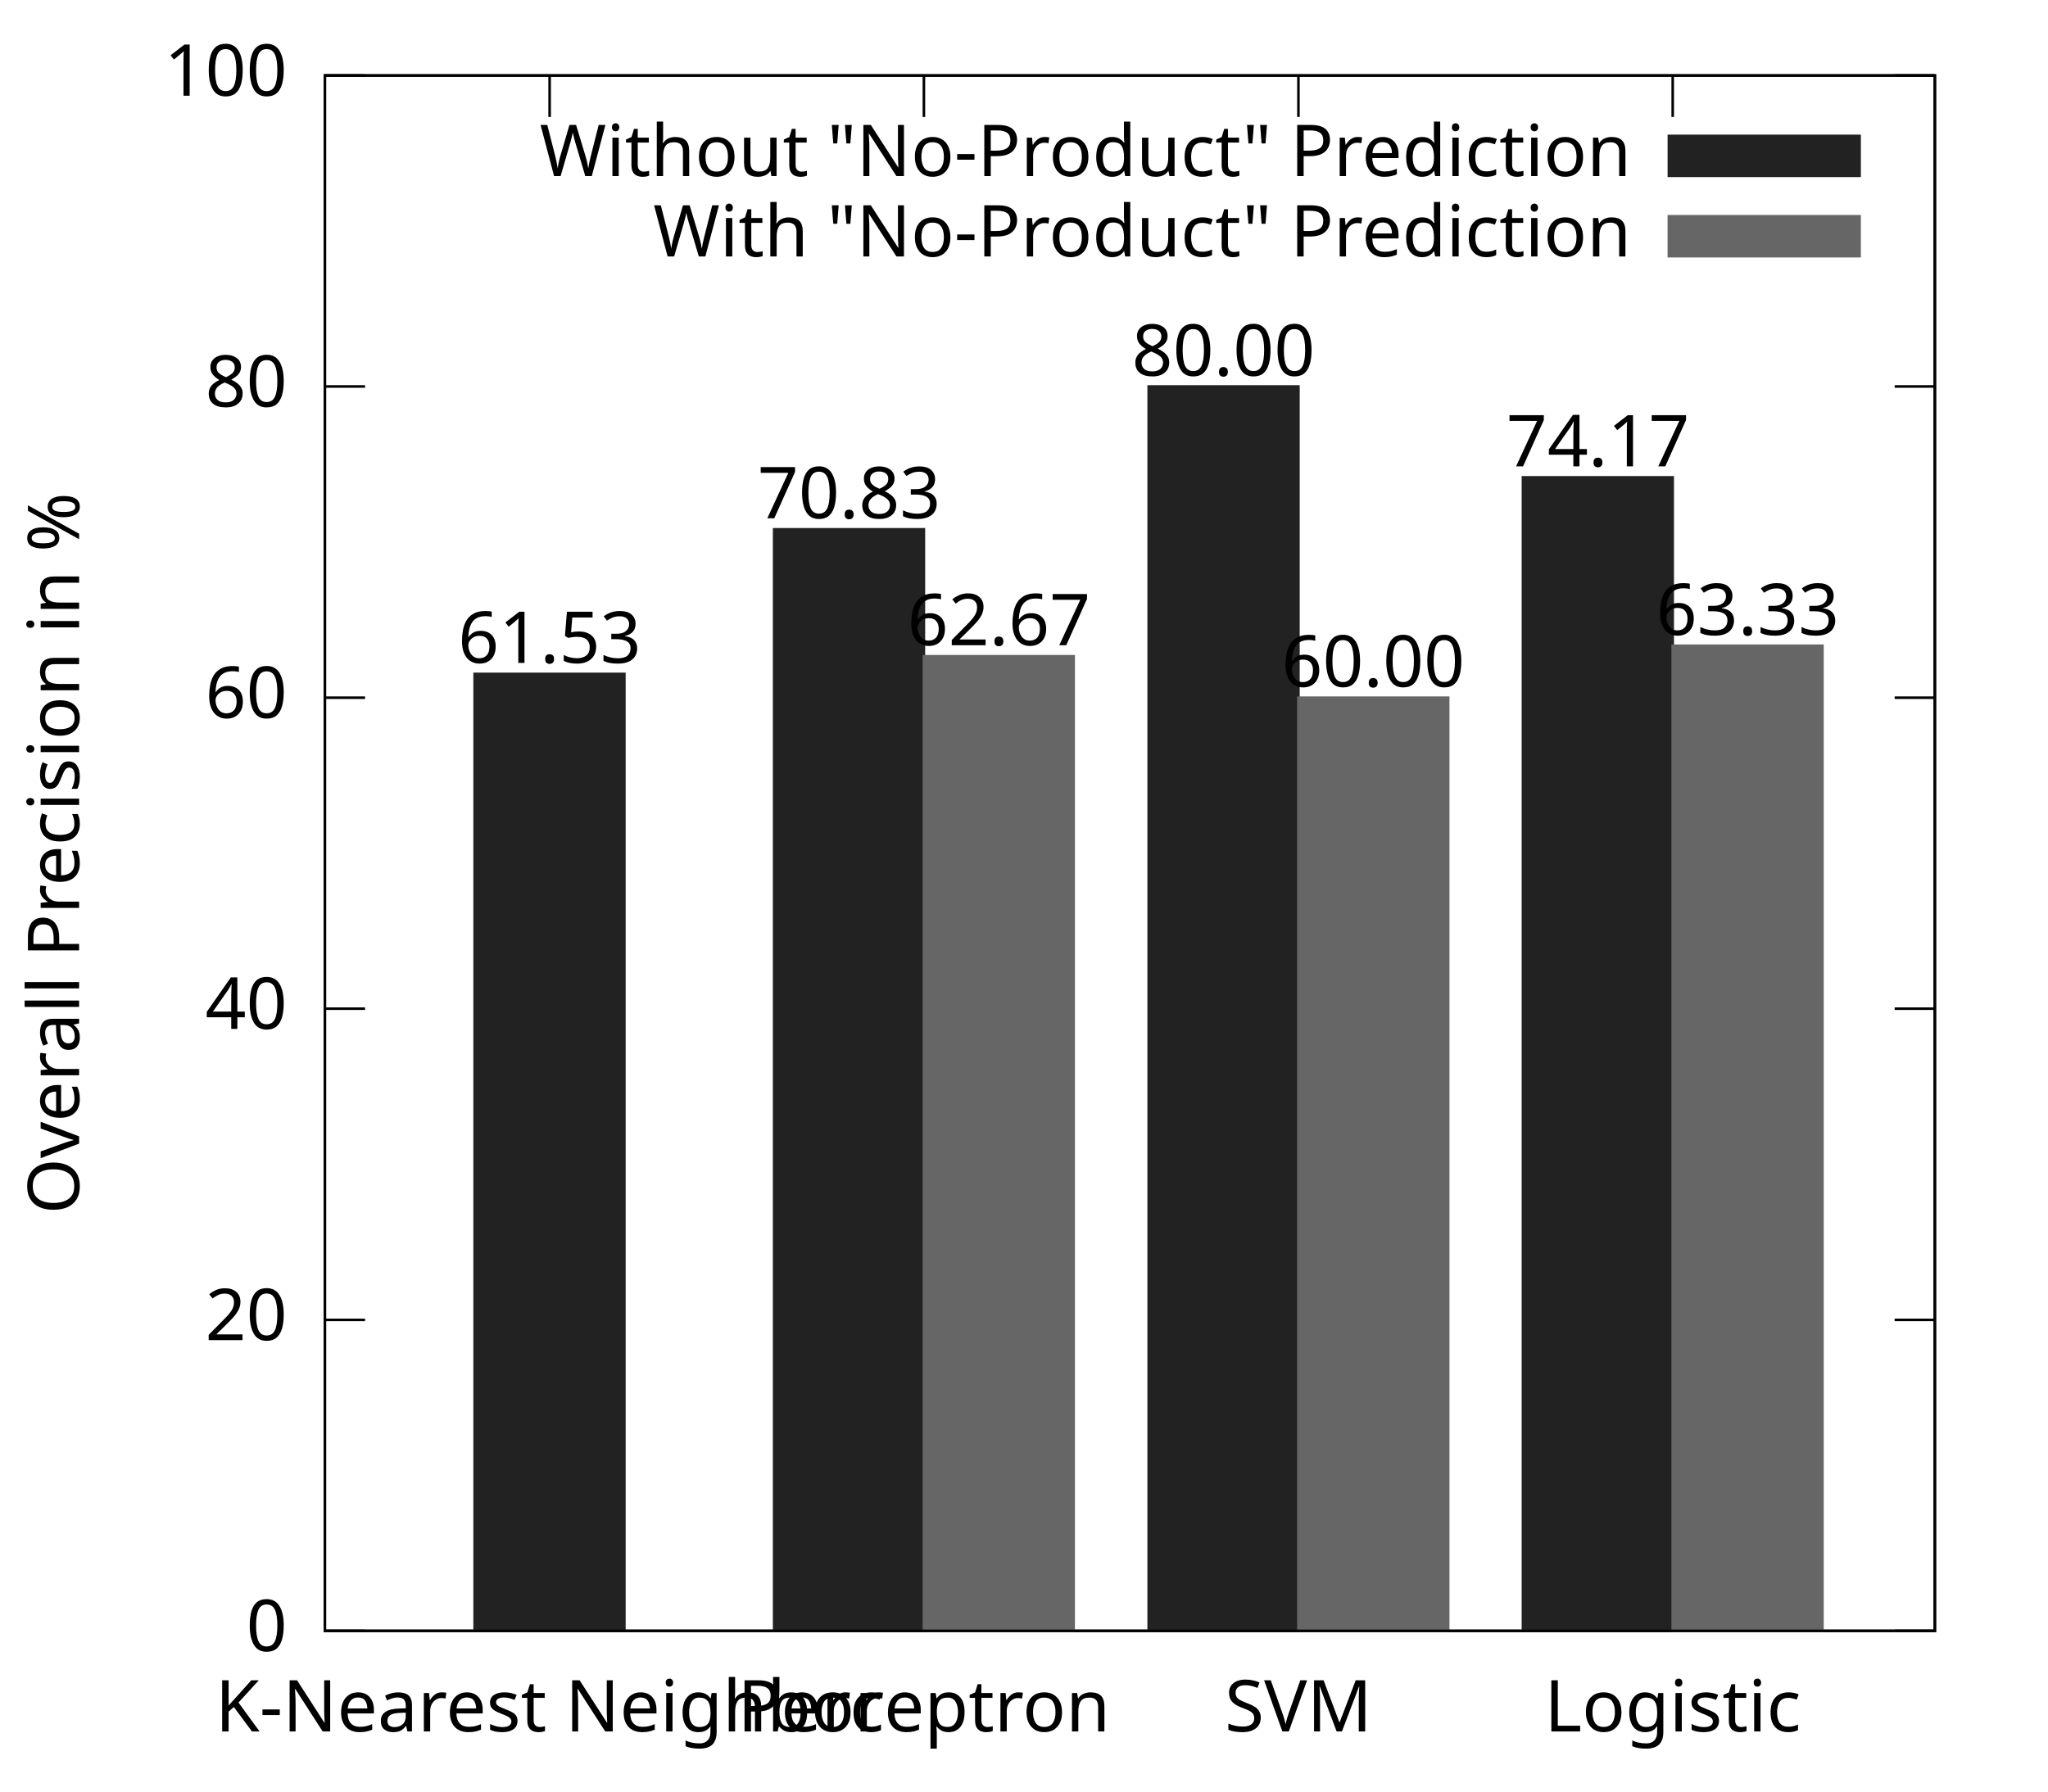
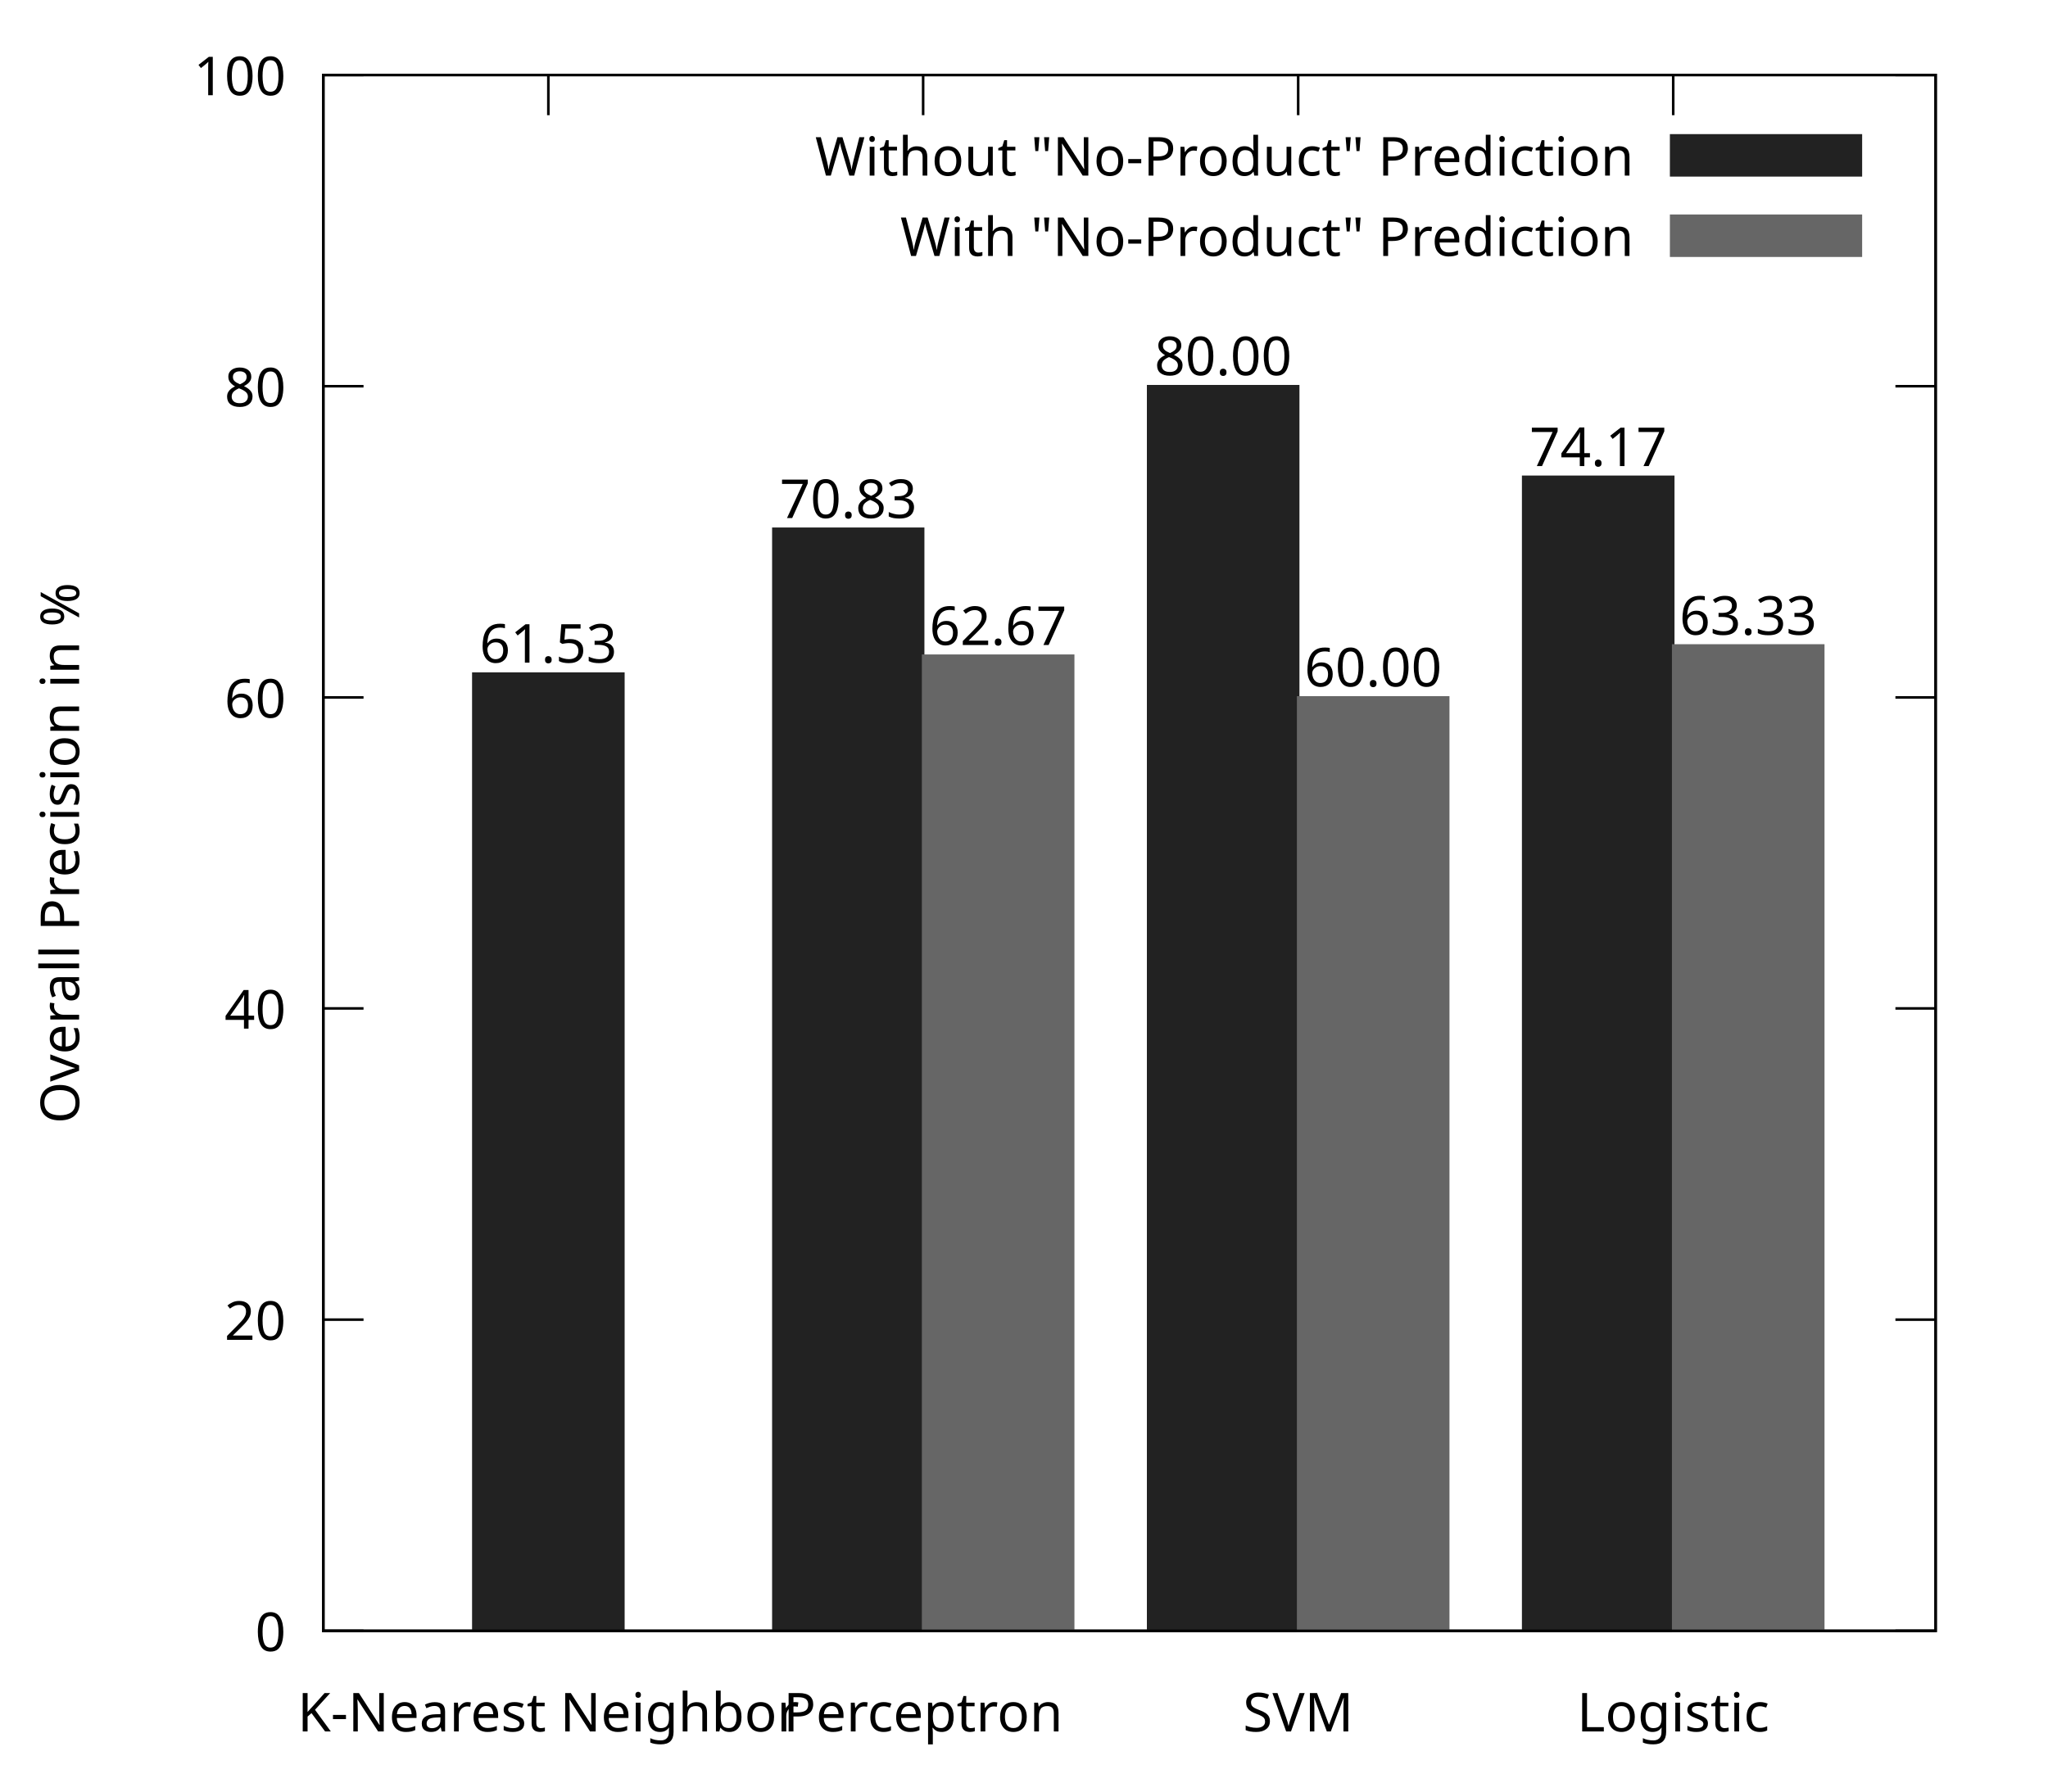
<svg xmlns="http://www.w3.org/2000/svg" xmlns:xlink="http://www.w3.org/1999/xlink" width="800" height="700" viewBox="0 0 800 700">
  <g id="gnuplot_canvas">
    <rect x="0" y="0" width="800" height="700" fill="none" />
    <defs>
      <circle id="gpDot" r="0.5" stroke-width="0.5" />
      <path id="gpPt0" stroke-width="0.127" stroke="currentColor" d="M-1,0 h2 M0,-1 v2" />
      <path id="gpPt1" stroke-width="0.127" stroke="currentColor" d="M-1,-1 L1,1 M1,-1 L-1,1" />
      <path id="gpPt2" stroke-width="0.127" stroke="currentColor" d="M-1,0 L1,0 M0,-1 L0,1 M-1,-1 L1,1 M-1,1 L1,-1" />
      <rect id="gpPt3" stroke-width="0.127" stroke="currentColor" x="-1" y="-1" width="2" height="2" />
      <rect id="gpPt4" stroke-width="0.127" stroke="currentColor" fill="currentColor" x="-1" y="-1" width="2" height="2" />
      <circle id="gpPt5" stroke-width="0.127" stroke="currentColor" cx="0" cy="0" r="1" />
      <use xlink:href="#gpPt5" id="gpPt6" fill="currentColor" stroke="none" />
      <path id="gpPt7" stroke-width="0.127" stroke="currentColor" d="M0,-1.33 L-1.33,0.67 L1.33,0.67 z" />
      <use xlink:href="#gpPt7" id="gpPt8" fill="currentColor" stroke="none" />
      <use xlink:href="#gpPt7" id="gpPt9" stroke="currentColor" transform="rotate(180)" />
      <use xlink:href="#gpPt9" id="gpPt10" fill="currentColor" stroke="none" />
      <use xlink:href="#gpPt3" id="gpPt11" stroke="currentColor" transform="rotate(45)" />
      <use xlink:href="#gpPt11" id="gpPt12" fill="currentColor" stroke="none" />
+       <path id="gpPt13" stroke-width="0.127" stroke="currentColor" d="M0,1.330 L1.265,0.411 L0.782,-1.067 L-0.782,-1.076 L-1.265,0.411 z" />
+       <use xlink:href="#gpPt13" id="gpPt14" fill="currentColor" stroke="none" />
+       <filter id="textbox" filterUnits="objectBoundingBox" x="0" y="0" height="1" width="1">
+         <feFlood flood-color="white" flood-opacity="1" result="bgnd" />
+         <feComposite in="SourceGraphic" in2="bgnd" operator="atop" />
+       </filter>
+       <filter id="greybox" filterUnits="objectBoundingBox" x="0" y="0" height="1" width="1">
+         <feFlood flood-color="lightgrey" flood-opacity="1" result="grey" />
+         <feComposite in="SourceGraphic" in2="grey" operator="atop" />
+       </filter>
    </defs>
-     <g style="fill:none; color:white; stroke:currentColor; stroke-width:1.00; stroke-linecap:butt; stroke-linejoin:miter">
- </g>
-     <g style="fill:none; color:black; stroke:currentColor; stroke-width:1.00; stroke-linecap:butt; stroke-linejoin:miter">
-       <path stroke="black" d="M126.9,637.2 L142.6,637.2 M755.8,637.2 L740.1,637.2  h0.01" />
-       <g transform="translate(112.2,645.1)" style="stroke:none; fill:black; font-family:Verdana; font-size:21.00pt; text-anchor:end">
-         <text> 0</text>
-       </g>
-       <path stroke="black" d="M126.9,515.7 L142.6,515.7 M755.8,515.7 L740.1,515.7  h0.01" />
-       <g transform="translate(112.2,523.6)" style="stroke:none; fill:black; font-family:Verdana; font-size:21.00pt; text-anchor:end">
-         <text> 20</text>
-       </g>
-       <path stroke="black" d="M126.9,394.1 L142.6,394.1 M755.8,394.1 L740.1,394.1  h0.01" />
-       <g transform="translate(112.2,402.0)" style="stroke:none; fill:black; font-family:Verdana; font-size:21.00pt; text-anchor:end">
-         <text> 40</text>
-       </g>
-       <path stroke="black" d="M126.9,272.6 L142.6,272.6 M755.8,272.6 L740.1,272.6  h0.01" />
-       <g transform="translate(112.2,280.5)" style="stroke:none; fill:black; font-family:Verdana; font-size:21.00pt; text-anchor:end">
-         <text> 60</text>
-       </g>
-       <path stroke="black" d="M126.9,151.0 L142.6,151.0 M755.8,151.0 L740.1,151.0  h0.01" />
-       <g transform="translate(112.2,158.9)" style="stroke:none; fill:black; font-family:Verdana; font-size:21.00pt; text-anchor:end">
-         <text> 80</text>
-       </g>
-       <path stroke="black" d="M126.9,29.5 L142.6,29.5 M755.8,29.5 L740.1,29.5  h0.01" />
-       <g transform="translate(112.2,37.4)" style="stroke:none; fill:black; font-family:Verdana; font-size:21.00pt; text-anchor:end">
-         <text> 100</text>
-       </g>
-       <path stroke="black" d="M214.7,637.2 L214.7,621.5 M214.7,29.5 L214.7,45.2  h0.01" />
-       <g transform="translate(214.7,676.5)" style="stroke:none; fill:black; font-family:Verdana; font-size:21.00pt; text-anchor:middle">
-         <text>K-Nearest Neighbor</text>
-       </g>
-       <path stroke="black" d="M360.9,637.2 L360.9,621.5 M360.9,29.5 L360.9,45.2  h0.01" />
-       <g transform="translate(360.9,676.5)" style="stroke:none; fill:black; font-family:Verdana; font-size:21.00pt; text-anchor:middle">
-         <text>Perceptron</text>
-       </g>
-       <path stroke="black" d="M507.2,637.2 L507.2,621.5 M507.2,29.5 L507.2,45.2  h0.01" />
-       <g transform="translate(507.2,676.5)" style="stroke:none; fill:black; font-family:Verdana; font-size:21.00pt; text-anchor:middle">
-         <text>SVM</text>
-       </g>
-       <path stroke="black" d="M653.4,637.2 L653.4,621.5 M653.4,29.5 L653.4,45.2  h0.01" />
-       <g transform="translate(653.4,676.5)" style="stroke:none; fill:black; font-family:Verdana; font-size:21.00pt; text-anchor:middle">
-         <text>Logistic</text>
-       </g>
-       <path stroke="black" d="M126.9,29.5 L126.9,637.2 L755.8,637.2 L755.8,29.5 L126.9,29.5 Z  h0.01" />
-       <g transform="translate(30.9,333.4) rotate(270)" style="stroke:none; fill:black; font-family:Verdana; font-size:21.00pt; text-anchor:middle">
-         <text>Overall Precision in %</text>
-       </g>
-     </g>
+     <g fill="none" color="white" stroke="currentColor" stroke-width="1.00" stroke-linecap="butt" stroke-linejoin="miter">
+ </g>
+     <g fill="none" color="black" stroke="currentColor" stroke-width="1.00" stroke-linecap="butt" stroke-linejoin="miter">
+       <path stroke="black" d="M126.3,637.2 L142.0,637.2 M756.1,637.2 L740.4,637.2  " />
+       <g transform="translate(111.7,645.1)" stroke="none" fill="black" font-family="Verdana" font-size="21.00" text-anchor="end">
+         <text>
+           <tspan font-family="Verdana"> 0</tspan>
+         </text>
+       </g>
+     </g>
+     <g fill="none" color="black" stroke="currentColor" stroke-width="1.00" stroke-linecap="butt" stroke-linejoin="miter">
+       <path stroke="black" d="M126.3,515.6 L142.0,515.6 M756.1,515.6 L740.4,515.6  " />
+       <g transform="translate(111.7,523.5)" stroke="none" fill="black" font-family="Verdana" font-size="21.00" text-anchor="end">
+         <text>
+           <tspan font-family="Verdana"> 20</tspan>
+         </text>
+       </g>
+     </g>
+     <g fill="none" color="black" stroke="currentColor" stroke-width="1.00" stroke-linecap="butt" stroke-linejoin="miter">
+       <path stroke="black" d="M126.3,394.0 L142.0,394.0 M756.1,394.0 L740.4,394.0  " />
+       <g transform="translate(111.7,401.9)" stroke="none" fill="black" font-family="Verdana" font-size="21.00" text-anchor="end">
+         <text>
+           <tspan font-family="Verdana"> 40</tspan>
+         </text>
+       </g>
+     </g>
+     <g fill="none" color="black" stroke="currentColor" stroke-width="1.00" stroke-linecap="butt" stroke-linejoin="miter">
+       <path stroke="black" d="M126.3,272.5 L142.0,272.5 M756.1,272.5 L740.4,272.5  " />
+       <g transform="translate(111.7,280.4)" stroke="none" fill="black" font-family="Verdana" font-size="21.00" text-anchor="end">
+         <text>
+           <tspan font-family="Verdana"> 60</tspan>
+         </text>
+       </g>
+     </g>
+     <g fill="none" color="black" stroke="currentColor" stroke-width="1.00" stroke-linecap="butt" stroke-linejoin="miter">
+       <path stroke="black" d="M126.3,150.9 L142.0,150.9 M756.1,150.9 L740.4,150.9  " />
+       <g transform="translate(111.7,158.8)" stroke="none" fill="black" font-family="Verdana" font-size="21.00" text-anchor="end">
+         <text>
+           <tspan font-family="Verdana"> 80</tspan>
+         </text>
+       </g>
+     </g>
+     <g fill="none" color="black" stroke="currentColor" stroke-width="1.00" stroke-linecap="butt" stroke-linejoin="miter">
+       <path stroke="black" d="M126.3,29.3 L142.0,29.3 M756.1,29.3 L740.4,29.3  " />
+       <g transform="translate(111.7,37.2)" stroke="none" fill="black" font-family="Verdana" font-size="21.00" text-anchor="end">
+         <text>
+           <tspan font-family="Verdana"> 100</tspan>
+         </text>
+       </g>
+     </g>
+     <g fill="none" color="black" stroke="currentColor" stroke-width="1.00" stroke-linecap="butt" stroke-linejoin="miter">
+       <path stroke="black" d="M214.2,637.2 L214.2,621.5 M214.2,29.3 L214.2,45.0  " />
+       <g transform="translate(214.2,676.5)" stroke="none" fill="black" font-family="Verdana" font-size="21.00" text-anchor="middle">
+         <text>
+           <tspan font-family="Verdana">K-Nearest Neighbor</tspan>
+         </text>
+       </g>
+     </g>
+     <g fill="none" color="black" stroke="currentColor" stroke-width="1.00" stroke-linecap="butt" stroke-linejoin="miter">
+       <path stroke="black" d="M360.6,637.2 L360.6,621.5 M360.6,29.3 L360.6,45.0  " />
+       <g transform="translate(360.6,676.5)" stroke="none" fill="black" font-family="Verdana" font-size="21.00" text-anchor="middle">
+         <text>
+           <tspan font-family="Verdana">Perceptron</tspan>
+         </text>
+       </g>
+     </g>
+     <g fill="none" color="black" stroke="currentColor" stroke-width="1.00" stroke-linecap="butt" stroke-linejoin="miter">
+       <path stroke="black" d="M507.1,637.2 L507.1,621.5 M507.1,29.3 L507.1,45.0  " />
+       <g transform="translate(507.1,676.5)" stroke="none" fill="black" font-family="Verdana" font-size="21.00" text-anchor="middle">
+         <text>
+           <tspan font-family="Verdana">SVM</tspan>
+         </text>
+       </g>
+     </g>
+     <g fill="none" color="black" stroke="currentColor" stroke-width="1.00" stroke-linecap="butt" stroke-linejoin="miter">
+       <path stroke="black" d="M653.6,637.2 L653.6,621.5 M653.6,29.3 L653.6,45.0  " />
+       <g transform="translate(653.6,676.5)" stroke="none" fill="black" font-family="Verdana" font-size="21.00" text-anchor="middle">
+         <text>
+           <tspan font-family="Verdana">Logistic</tspan>
+         </text>
+       </g>
+     </g>
+     <g fill="none" color="black" stroke="currentColor" stroke-width="1.00" stroke-linecap="butt" stroke-linejoin="miter">
+ </g>
+     <g fill="none" color="black" stroke="currentColor" stroke-width="1.00" stroke-linecap="butt" stroke-linejoin="miter">
+       <path stroke="black" d="M126.3,29.3 L126.3,637.2 L756.1,637.2 L756.1,29.3 L126.3,29.3 Z  " />
+     </g>
+     <g fill="none" color="black" stroke="currentColor" stroke-width="1.00" stroke-linecap="butt" stroke-linejoin="miter">
+       <g transform="translate(30.9,333.3) rotate(270)" stroke="none" fill="black" font-family="Verdana" font-size="21.00" text-anchor="middle">
+         <text>
+           <tspan font-family="Verdana">Overall Precision in %</tspan>
+         </text>
+       </g>
+     </g>
+     <g fill="none" color="black" stroke="currentColor" stroke-width="1.00" stroke-linecap="butt" stroke-linejoin="miter">
+ </g>
    <g id="gnuplot_plot_1">
-       <g style="fill:none; color:red; stroke:currentColor; stroke-width:1.00; stroke-linecap:butt; stroke-linejoin:miter">
-         <g transform="translate(637.2,68.8)" style="stroke:none; fill:black; font-family:Verdana; font-size:21.00pt; text-anchor:end">
-           <text>Without "No-Product" Prediction</text>
-         </g>
-         <g style="stroke:none; shape-rendering:crispEdges">
-           <polygon fill="rgb( 34,  34,  34)" points="651.9,68.7 726.4,68.7 726.4,53.0 651.9,53.0 " />
-         </g>
-         <path stroke="rgb( 34,  34,  34)" d="M651.9,68.7 L726.4,68.7 L726.4,53.1 L651.9,53.1 L651.9,68.7 Z  h0.01" />
-         <g style="stroke:none; shape-rendering:crispEdges">
-           <polygon fill="rgb( 34,  34,  34)" points="185.4,637.2 244.0,637.2 244.0,263.2 185.4,263.2 " />
-         </g>
-         <path stroke="rgb( 34,  34,  34)" d="M185.4,637.2 L185.4,263.3 L243.9,263.3 L243.9,637.2 L185.4,637.2 Z  h0.01" />
-         <g style="stroke:none; shape-rendering:crispEdges">
-           <polygon fill="rgb( 34,  34,  34)" points="302.4,637.2 361.0,637.2 361.0,206.7 302.4,206.7 " />
-         </g>
-         <path stroke="rgb( 34,  34,  34)" d="M302.4,637.2 L302.4,206.8 L360.9,206.8 L360.9,637.2 L302.4,637.2 Z  h0.01" />
-         <g style="stroke:none; shape-rendering:crispEdges">
-           <polygon fill="rgb( 34,  34,  34)" points="448.7,637.2 507.3,637.2 507.3,150.9 448.7,150.9 " />
-         </g>
-         <path stroke="rgb( 34,  34,  34)" d="M448.7,637.2 L448.7,151.0 L507.2,151.0 L507.2,637.2 L448.7,637.2 Z  h0.01" />
-         <g style="stroke:none; shape-rendering:crispEdges">
-           <polygon fill="rgb( 34,  34,  34)" points="594.9,637.2 653.5,637.2 653.5,186.4 594.9,186.4 " />
-         </g>
-         <path stroke="rgb( 34,  34,  34)" d="M594.9,637.2 L594.9,186.5 L653.4,186.5 L653.4,637.2 L594.9,637.2 Z  h0.01" />
+       <g fill="none" color="black" stroke="currentColor" stroke-width="1.00" stroke-linecap="butt" stroke-linejoin="miter">
+         <g transform="translate(638.2,68.6)" stroke="none" fill="black" font-family="Verdana" font-size="21.00" text-anchor="end">
+           <text>
+             <tspan font-family="Verdana">Without "No-Product" Prediction</tspan>
+           </text>
+         </g>
+       </g>
+       <g fill="none" color="black" stroke="currentColor" stroke-width="1.00" stroke-linecap="butt" stroke-linejoin="miter">
+         <g stroke="none" shape-rendering="crispEdges">
+           <polygon fill="rgb( 34,  34,  34)" points="652.8,68.5 726.9,68.5 726.9,52.8 652.8,52.8 " />
+         </g>
+         <path stroke="rgb( 34,  34,  34)" d="M652.8,68.5 L726.9,68.5 L726.9,52.9 L652.8,52.9 L652.8,68.5 Z  " />
+       </g>
+       <g fill="none" color="black" stroke="currentColor" stroke-width="1.00" stroke-linecap="butt" stroke-linejoin="miter">
+         <g stroke="none" shape-rendering="crispEdges">
+           <polygon fill="rgb( 34,  34,  34)" points="184.9,637.2 243.6,637.2 243.6,263.1 184.9,263.1 " />
+         </g>
+         <path stroke="rgb( 34,  34,  34)" d="M184.9,637.2 L184.9,263.2 L243.5,263.2 L243.5,637.2 L184.9,637.2 Z  " />
+         <g stroke="none" shape-rendering="crispEdges">
+           <polygon fill="rgb( 34,  34,  34)" points="302.1,637.2 360.7,637.2 360.7,206.5 302.1,206.5 " />
+         </g>
+         <path stroke="rgb( 34,  34,  34)" d="M302.1,637.2 L302.1,206.6 L360.6,206.6 L360.6,637.2 L302.1,637.2 Z  " />
+         <g stroke="none" shape-rendering="crispEdges">
+           <polygon fill="rgb( 34,  34,  34)" points="448.5,637.2 507.2,637.2 507.2,150.8 448.5,150.8 " />
+         </g>
+         <path stroke="rgb( 34,  34,  34)" d="M448.5,637.2 L448.5,150.9 L507.1,150.9 L507.1,637.2 L448.5,637.2 Z  " />
+         <g stroke="none" shape-rendering="crispEdges">
+           <polygon fill="rgb( 34,  34,  34)" points="595.0,637.2 653.7,637.2 653.7,186.2 595.0,186.2 " />
+         </g>
+         <path stroke="rgb( 34,  34,  34)" d="M595.0,637.2 L595.0,186.3 L653.6,186.3 L653.6,637.2 L595.0,637.2 Z  " />
      </g>
    </g>
    <g id="gnuplot_plot_2">
-       <g style="fill:none; color:green; stroke:currentColor; stroke-width:1.00; stroke-linecap:butt; stroke-linejoin:miter">
- </g>
-       <g style="fill:none; color:black; stroke:currentColor; stroke-width:1.00; stroke-linecap:butt; stroke-linejoin:miter">
-         <g transform="translate(214.7,259.0)" style="stroke:none; fill:black; font-family:Verdana; font-size:21.00pt; text-anchor:middle">
-           <text>61.53</text>
-         </g>
-         <g transform="translate(331.7,202.5)" style="stroke:none; fill:black; font-family:Verdana; font-size:21.00pt; text-anchor:middle">
-           <text>70.83</text>
-         </g>
-         <g transform="translate(477.9,146.8)" style="stroke:none; fill:black; font-family:Verdana; font-size:21.00pt; text-anchor:middle">
-           <text>80.00</text>
-         </g>
-         <g transform="translate(624.2,182.2)" style="stroke:none; fill:black; font-family:Verdana; font-size:21.00pt; text-anchor:middle">
-           <text>74.17</text>
+       <g fill="none" color="black" stroke="currentColor" stroke-width="1.00" stroke-linecap="butt" stroke-linejoin="miter">
+         <g transform="translate(214.2,258.9)" stroke="none" fill="black" font-family="Verdana" font-size="21.00" text-anchor="middle">
+           <text>
+             <tspan font-family="Verdana">61.53</tspan>
+           </text>
+         </g>
+         <g transform="translate(331.4,202.4)" stroke="none" fill="black" font-family="Verdana" font-size="21.00" text-anchor="middle">
+           <text>
+             <tspan font-family="Verdana">70.83</tspan>
+           </text>
+         </g>
+         <g transform="translate(477.8,146.6)" stroke="none" fill="black" font-family="Verdana" font-size="21.00" text-anchor="middle">
+           <text>
+             <tspan font-family="Verdana">80.00</tspan>
+           </text>
+         </g>
+         <g transform="translate(624.3,182.1)" stroke="none" fill="black" font-family="Verdana" font-size="21.00" text-anchor="middle">
+           <text>
+             <tspan font-family="Verdana">74.17</tspan>
+           </text>
        </g>
      </g>
    </g>
    <g id="gnuplot_plot_3">
-       <g style="fill:none; color:blue; stroke:currentColor; stroke-width:1.00; stroke-linecap:butt; stroke-linejoin:miter">
-         <g transform="translate(637.2,100.2)" style="stroke:none; fill:black; font-family:Verdana; font-size:21.00pt; text-anchor:end">
-           <text>With "No-Product" Prediction</text>
-         </g>
-         <g style="stroke:none; shape-rendering:crispEdges">
-           <polygon fill="rgb(102, 102, 102)" points="651.9,100.1 726.4,100.1 726.4,84.4 651.9,84.4 " />
-         </g>
-         <path stroke="rgb(102, 102, 102)" d="M651.9,100.1 L726.4,100.1 L726.4,84.5 L651.9,84.5 L651.9,100.1 Z  h0.01" />
-         <g style="stroke:none; shape-rendering:crispEdges">
-           <polygon fill="rgb(102, 102, 102)" points="360.9,637.2 419.5,637.2 419.5,256.3 360.9,256.3 " />
-         </g>
-         <path stroke="rgb(102, 102, 102)" d="M360.9,637.2 L360.9,256.4 L419.4,256.4 L419.4,637.2 L360.9,637.2 Z  h0.01" />
-         <g style="stroke:none; shape-rendering:crispEdges">
-           <polygon fill="rgb(102, 102, 102)" points="507.2,637.2 565.8,637.2 565.8,272.5 507.2,272.5 " />
-         </g>
-         <path stroke="rgb(102, 102, 102)" d="M507.2,637.2 L507.2,272.6 L565.7,272.6 L565.7,637.2 L507.2,637.2 Z  h0.01" />
-         <g style="stroke:none; shape-rendering:crispEdges">
-           <polygon fill="rgb(102, 102, 102)" points="653.4,637.2 712.0,637.2 712.0,252.2 653.4,252.2 " />
-         </g>
-         <path stroke="rgb(102, 102, 102)" d="M653.4,637.2 L653.4,252.3 L711.9,252.3 L711.9,637.2 L653.4,637.2 Z  h0.01" />
+       <g fill="none" color="black" stroke="currentColor" stroke-width="1.00" stroke-linecap="butt" stroke-linejoin="miter">
+         <g transform="translate(638.2,100.0)" stroke="none" fill="black" font-family="Verdana" font-size="21.00" text-anchor="end">
+           <text>
+             <tspan font-family="Verdana">With "No-Product" Prediction</tspan>
+           </text>
+         </g>
+       </g>
+       <g fill="none" color="black" stroke="currentColor" stroke-width="1.00" stroke-linecap="butt" stroke-linejoin="miter">
+         <g stroke="none" shape-rendering="crispEdges">
+           <polygon fill="rgb(102, 102, 102)" points="652.8,99.9 726.9,99.9 726.9,84.2 652.8,84.2 " />
+         </g>
+         <path stroke="rgb(102, 102, 102)" d="M652.8,99.9 L726.9,99.9 L726.9,84.3 L652.8,84.3 L652.8,99.9 Z  " />
+       </g>
+       <g fill="none" color="black" stroke="currentColor" stroke-width="1.00" stroke-linecap="butt" stroke-linejoin="miter">
+         <g stroke="none" shape-rendering="crispEdges">
+           <polygon fill="rgb(102, 102, 102)" points="360.6,637.2 419.3,637.2 419.3,256.1 360.6,256.1 " />
+         </g>
+         <path stroke="rgb(102, 102, 102)" d="M360.6,637.2 L360.6,256.2 L419.2,256.2 L419.2,637.2 L360.6,637.2 Z  " />
+         <g stroke="none" shape-rendering="crispEdges">
+           <polygon fill="rgb(102, 102, 102)" points="507.1,637.2 565.8,637.2 565.8,272.4 507.1,272.4 " />
+         </g>
+         <path stroke="rgb(102, 102, 102)" d="M507.1,637.2 L507.1,272.5 L565.7,272.5 L565.7,637.2 L507.1,637.2 Z  " />
+         <g stroke="none" shape-rendering="crispEdges">
+           <polygon fill="rgb(102, 102, 102)" points="653.6,637.2 712.3,637.2 712.3,252.1 653.6,252.1 " />
+         </g>
+         <path stroke="rgb(102, 102, 102)" d="M653.6,637.2 L653.6,252.2 L712.2,252.2 L712.2,637.2 L653.6,637.2 Z  " />
      </g>
    </g>
    <g id="gnuplot_plot_4">
-       <g style="fill:none; color:cyan; stroke:currentColor; stroke-width:1.00; stroke-linecap:butt; stroke-linejoin:miter">
- </g>
-       <g style="fill:none; color:black; stroke:currentColor; stroke-width:1.00; stroke-linecap:butt; stroke-linejoin:miter">
-         <g transform="translate(390.2,252.1)" style="stroke:none; fill:black; font-family:Verdana; font-size:21.00pt; text-anchor:middle">
-           <text>62.67</text>
-         </g>
-         <g transform="translate(536.4,268.3)" style="stroke:none; fill:black; font-family:Verdana; font-size:21.00pt; text-anchor:middle">
-           <text>60.00</text>
-         </g>
-         <g transform="translate(682.7,248.1)" style="stroke:none; fill:black; font-family:Verdana; font-size:21.00pt; text-anchor:middle">
-           <text>63.33</text>
-         </g>
-       </g>
-     </g>
-     <g style="fill:none; color:black; stroke:currentColor; stroke-width:1.00; stroke-linecap:butt; stroke-linejoin:miter">
-       <path stroke="black" d="M126.9,29.5 L126.9,637.2 L755.8,637.2 L755.8,29.5 L126.9,29.5 Z  h0.01" />
-     </g>
+       <g fill="none" color="black" stroke="currentColor" stroke-width="1.00" stroke-linecap="butt" stroke-linejoin="miter">
+         <g transform="translate(389.9,252.0)" stroke="none" fill="black" font-family="Verdana" font-size="21.00" text-anchor="middle">
+           <text>
+             <tspan font-family="Verdana">62.67</tspan>
+           </text>
+         </g>
+         <g transform="translate(536.4,268.2)" stroke="none" fill="black" font-family="Verdana" font-size="21.00" text-anchor="middle">
+           <text>
+             <tspan font-family="Verdana">60.00</tspan>
+           </text>
+         </g>
+         <g transform="translate(682.9,248.0)" stroke="none" fill="black" font-family="Verdana" font-size="21.00" text-anchor="middle">
+           <text>
+             <tspan font-family="Verdana">63.33</tspan>
+           </text>
+         </g>
+       </g>
+     </g>
+     <g fill="none" color="white" stroke="black" stroke-width="2.00" stroke-linecap="butt" stroke-linejoin="miter">
+ </g>
+     <g fill="none" color="black" stroke="currentColor" stroke-width="2.00" stroke-linecap="butt" stroke-linejoin="miter">
+ </g>
+     <g fill="none" color="black" stroke="black" stroke-width="1.00" stroke-linecap="butt" stroke-linejoin="miter">
+ </g>
+     <g fill="none" color="black" stroke="currentColor" stroke-width="1.00" stroke-linecap="butt" stroke-linejoin="miter">
+       <path stroke="black" d="M126.3,29.3 L126.3,637.2 L756.1,637.2 L756.1,29.3 L126.3,29.3 Z  " />
+     </g>
+     <g fill="none" color="black" stroke="currentColor" stroke-width="1.00" stroke-linecap="butt" stroke-linejoin="miter">
+ </g>
  </g>
</svg>
